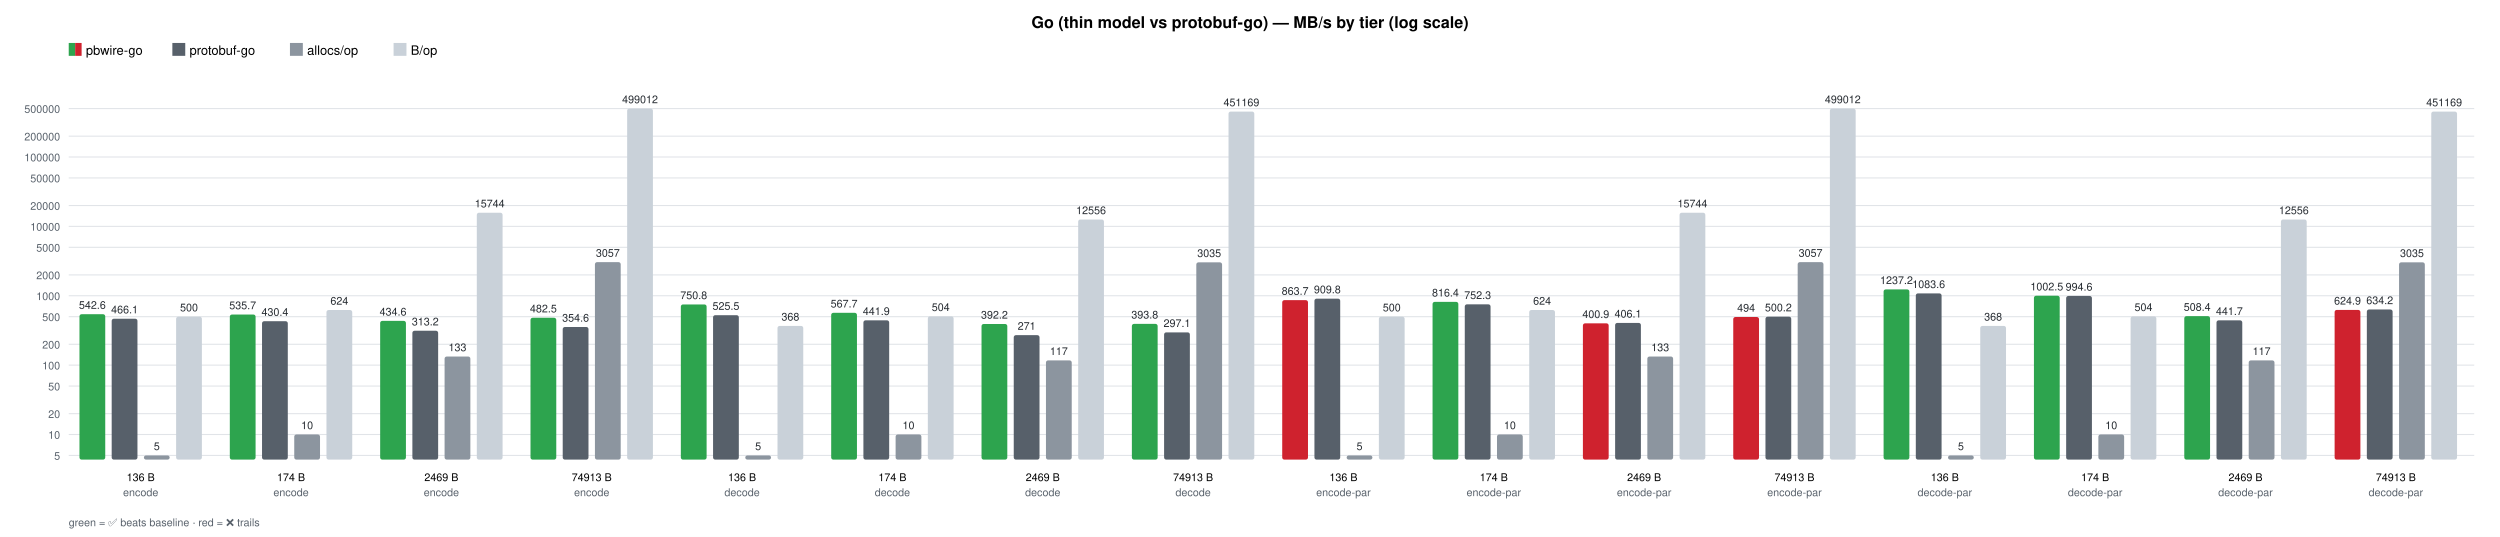
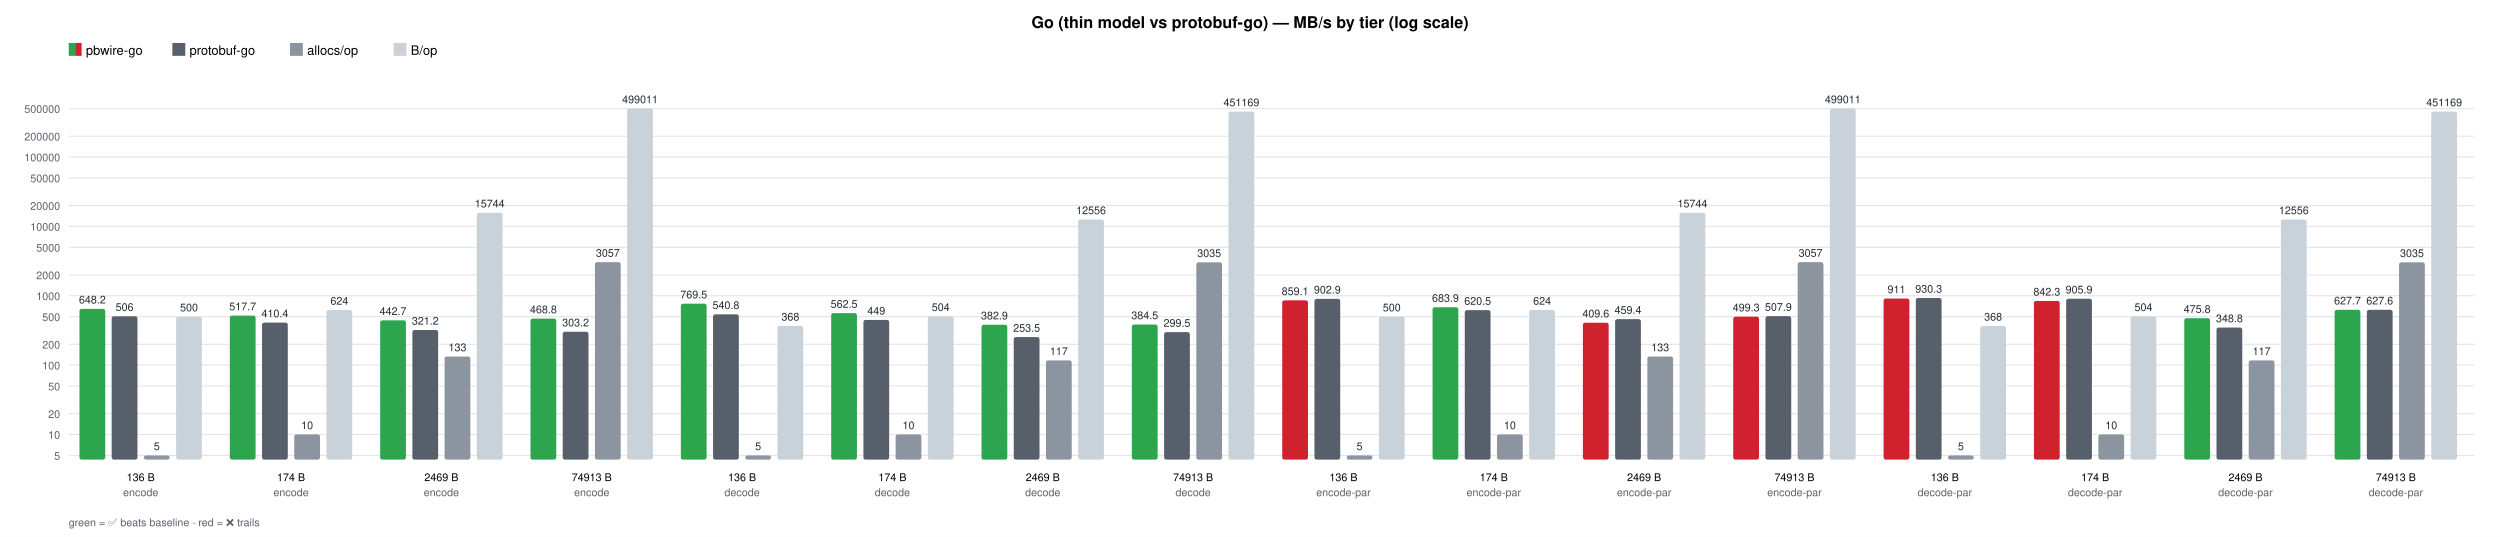
<svg xmlns="http://www.w3.org/2000/svg" width="2328" height="500" font-family="Helvetica, Arial, sans-serif">
  <rect width="2328" height="500" fill="#ffffff" />
  <text x="1164.0" y="26" text-anchor="middle" font-size="15" font-weight="bold">Go (thin model vs protobuf-go) — MB/s by tier (log scale)</text>
  <rect x="64" y="40" width="6" height="12" fill="#2da44e" />
  <rect x="70" y="40" width="6" height="12" fill="#cf222e" />
  <text x="80" y="51" font-size="12">pbwire-go</text>
  <rect x="160.5" y="40" width="12" height="12" fill="#57606a" />
  <text x="176.5" y="51" font-size="12">protobuf-go</text>
  <rect x="270.0" y="40" width="12" height="12" fill="#8c959f" />
  <text x="286.0" y="51" font-size="12">allocs/op</text>
  <rect x="366.5" y="40" width="12" height="12" fill="#c9d1d9" />
  <text x="382.5" y="51" font-size="12">B/op</text>
  <line x1="64" y1="424.1" x2="2304" y2="424.1" stroke="#e1e4e8" />
  <text x="56" y="428.1" text-anchor="end" font-size="10" fill="#57606a">5</text>
  <line x1="64" y1="404.6" x2="2304" y2="404.6" stroke="#e1e4e8" />
  <text x="56" y="408.6" text-anchor="end" font-size="10" fill="#57606a">10</text>
  <line x1="64" y1="385.2" x2="2304" y2="385.2" stroke="#e1e4e8" />
  <text x="56" y="389.2" text-anchor="end" font-size="10" fill="#57606a">20</text>
  <line x1="64" y1="359.5" x2="2304" y2="359.5" stroke="#e1e4e8" />
  <text x="56" y="363.5" text-anchor="end" font-size="10" fill="#57606a">50</text>
  <line x1="64" y1="340.0" x2="2304" y2="340.0" stroke="#e1e4e8" />
  <text x="56" y="344.0" text-anchor="end" font-size="10" fill="#57606a">100</text>
  <line x1="64" y1="320.6" x2="2304" y2="320.6" stroke="#e1e4e8" />
  <text x="56" y="324.6" text-anchor="end" font-size="10" fill="#57606a">200</text>
  <line x1="64" y1="294.9" x2="2304" y2="294.9" stroke="#e1e4e8" />
  <text x="56" y="298.9" text-anchor="end" font-size="10" fill="#57606a">500</text>
  <line x1="64" y1="275.4" x2="2304" y2="275.4" stroke="#e1e4e8" />
  <text x="56" y="279.4" text-anchor="end" font-size="10" fill="#57606a">1000</text>
  <line x1="64" y1="256.0" x2="2304" y2="256.0" stroke="#e1e4e8" />
  <text x="56" y="260.0" text-anchor="end" font-size="10" fill="#57606a">2000</text>
  <line x1="64" y1="230.3" x2="2304" y2="230.3" stroke="#e1e4e8" />
  <text x="56" y="234.3" text-anchor="end" font-size="10" fill="#57606a">5000</text>
  <line x1="64" y1="210.8" x2="2304" y2="210.8" stroke="#e1e4e8" />
  <text x="56" y="214.8" text-anchor="end" font-size="10" fill="#57606a">10000</text>
  <line x1="64" y1="191.4" x2="2304" y2="191.4" stroke="#e1e4e8" />
  <text x="56" y="195.4" text-anchor="end" font-size="10" fill="#57606a">20000</text>
  <line x1="64" y1="165.7" x2="2304" y2="165.7" stroke="#e1e4e8" />
  <text x="56" y="169.7" text-anchor="end" font-size="10" fill="#57606a">50000</text>
  <line x1="64" y1="146.2" x2="2304" y2="146.2" stroke="#e1e4e8" />
  <text x="56" y="150.2" text-anchor="end" font-size="10" fill="#57606a">100000</text>
  <line x1="64" y1="126.8" x2="2304" y2="126.8" stroke="#e1e4e8" />
  <text x="56" y="130.8" text-anchor="end" font-size="10" fill="#57606a">200000</text>
  <line x1="64" y1="101.1" x2="2304" y2="101.1" stroke="#e1e4e8" />
  <text x="56" y="105.1" text-anchor="end" font-size="10" fill="#57606a">500000</text>
  <text x="131.0" y="448" text-anchor="middle" font-size="10">136 B</text>
  <text x="131.0" y="462" text-anchor="middle" font-size="10" fill="#57606a">encode</text>
-   <rect x="74.0" y="292.6" width="24" height="135.4" rx="2" fill="#2da44e" />
-   <text x="86.0" y="287.6" text-anchor="middle" font-size="10" fill="#24292f">542.6</text>
-   <rect x="104.0" y="296.8" width="24" height="131.2" rx="2" fill="#57606a" />
-   <text x="116.0" y="291.8" text-anchor="middle" font-size="10" fill="#24292f">466.1</text>
+   <rect x="74.0" y="287.6" width="24" height="140.4" rx="2" fill="#2da44e" />
+   <text x="86.0" y="282.6" text-anchor="middle" font-size="10" fill="#24292f">648.2</text>
+   <rect x="104.0" y="294.5" width="24" height="133.5" rx="2" fill="#57606a" />
+   <text x="116.0" y="289.5" text-anchor="middle" font-size="10" fill="#24292f">506</text>
  <rect x="134.0" y="424.1" width="24" height="3.9" rx="2" fill="#8c959f" />
  <text x="146.0" y="419.1" text-anchor="middle" font-size="10" fill="#24292f">5</text>
  <rect x="164.0" y="294.9" width="24" height="133.1" rx="2" fill="#c9d1d9" />
  <text x="176.0" y="289.9" text-anchor="middle" font-size="10" fill="#24292f">500</text>
  <text x="271.0" y="448" text-anchor="middle" font-size="10">174 B</text>
  <text x="271.0" y="462" text-anchor="middle" font-size="10" fill="#57606a">encode</text>
-   <rect x="214.0" y="292.9" width="24" height="135.1" rx="2" fill="#2da44e" />
-   <text x="226.0" y="287.9" text-anchor="middle" font-size="10" fill="#24292f">535.7</text>
-   <rect x="244.0" y="299.1" width="24" height="128.9" rx="2" fill="#57606a" />
-   <text x="256.0" y="294.1" text-anchor="middle" font-size="10" fill="#24292f">430.4</text>
+   <rect x="214.0" y="293.9" width="24" height="134.1" rx="2" fill="#2da44e" />
+   <text x="226.0" y="288.9" text-anchor="middle" font-size="10" fill="#24292f">517.7</text>
+   <rect x="244.0" y="300.4" width="24" height="127.6" rx="2" fill="#57606a" />
+   <text x="256.0" y="295.4" text-anchor="middle" font-size="10" fill="#24292f">410.4</text>
  <rect x="274.0" y="404.6" width="24" height="23.4" rx="2" fill="#8c959f" />
  <text x="286.0" y="399.6" text-anchor="middle" font-size="10" fill="#24292f">10</text>
  <rect x="304.0" y="288.7" width="24" height="139.3" rx="2" fill="#c9d1d9" />
  <text x="316.0" y="283.7" text-anchor="middle" font-size="10" fill="#24292f">624</text>
  <text x="411.0" y="448" text-anchor="middle" font-size="10">2469 B</text>
  <text x="411.0" y="462" text-anchor="middle" font-size="10" fill="#57606a">encode</text>
-   <rect x="354.0" y="298.8" width="24" height="129.2" rx="2" fill="#2da44e" />
-   <text x="366.0" y="293.8" text-anchor="middle" font-size="10" fill="#24292f">434.6</text>
-   <rect x="384.0" y="308.0" width="24" height="120.0" rx="2" fill="#57606a" />
-   <text x="396.0" y="303.0" text-anchor="middle" font-size="10" fill="#24292f">313.2</text>
+   <rect x="354.0" y="298.3" width="24" height="129.7" rx="2" fill="#2da44e" />
+   <text x="366.0" y="293.3" text-anchor="middle" font-size="10" fill="#24292f">442.7</text>
+   <rect x="384.0" y="307.3" width="24" height="120.7" rx="2" fill="#57606a" />
+   <text x="396.0" y="302.3" text-anchor="middle" font-size="10" fill="#24292f">321.2</text>
  <rect x="414.0" y="332.0" width="24" height="96.0" rx="2" fill="#8c959f" />
  <text x="426.0" y="327.0" text-anchor="middle" font-size="10" fill="#24292f">133</text>
  <rect x="444.0" y="198.1" width="24" height="229.9" rx="2" fill="#c9d1d9" />
  <text x="456.0" y="193.1" text-anchor="middle" font-size="10" fill="#24292f">15744</text>
  <text x="551.0" y="448" text-anchor="middle" font-size="10">74913 B</text>
  <text x="551.0" y="462" text-anchor="middle" font-size="10" fill="#57606a">encode</text>
-   <rect x="494.0" y="295.9" width="24" height="132.1" rx="2" fill="#2da44e" />
-   <text x="506.0" y="290.9" text-anchor="middle" font-size="10" fill="#24292f">482.5</text>
-   <rect x="524.0" y="304.5" width="24" height="123.5" rx="2" fill="#57606a" />
-   <text x="536.0" y="299.5" text-anchor="middle" font-size="10" fill="#24292f">354.6</text>
+   <rect x="494.0" y="296.7" width="24" height="131.3" rx="2" fill="#2da44e" />
+   <text x="506.0" y="291.7" text-anchor="middle" font-size="10" fill="#24292f">468.8</text>
+   <rect x="524.0" y="308.9" width="24" height="119.1" rx="2" fill="#57606a" />
+   <text x="536.0" y="303.9" text-anchor="middle" font-size="10" fill="#24292f">303.2</text>
  <rect x="554.0" y="244.1" width="24" height="183.9" rx="2" fill="#8c959f" />
  <text x="566.0" y="239.1" text-anchor="middle" font-size="10" fill="#24292f">3057</text>
  <rect x="584.0" y="101.1" width="24" height="326.9" rx="2" fill="#c9d1d9" />
-   <text x="596.0" y="96.1" text-anchor="middle" font-size="10" fill="#24292f">499012</text>
+   <text x="596.0" y="96.1" text-anchor="middle" font-size="10" fill="#24292f">499011</text>
  <text x="691.0" y="448" text-anchor="middle" font-size="10">136 B</text>
  <text x="691.0" y="462" text-anchor="middle" font-size="10" fill="#57606a">decode</text>
-   <rect x="634.0" y="283.5" width="24" height="144.5" rx="2" fill="#2da44e" />
-   <text x="646.0" y="278.5" text-anchor="middle" font-size="10" fill="#24292f">750.8</text>
-   <rect x="664.0" y="293.5" width="24" height="134.5" rx="2" fill="#57606a" />
-   <text x="676.0" y="288.5" text-anchor="middle" font-size="10" fill="#24292f">525.5</text>
+   <rect x="634.0" y="282.8" width="24" height="145.2" rx="2" fill="#2da44e" />
+   <text x="646.0" y="277.8" text-anchor="middle" font-size="10" fill="#24292f">769.5</text>
+   <rect x="664.0" y="292.7" width="24" height="135.3" rx="2" fill="#57606a" />
+   <text x="676.0" y="287.7" text-anchor="middle" font-size="10" fill="#24292f">540.8</text>
  <rect x="694.0" y="424.1" width="24" height="3.9" rx="2" fill="#8c959f" />
  <text x="706.0" y="419.1" text-anchor="middle" font-size="10" fill="#24292f">5</text>
  <rect x="724.0" y="303.5" width="24" height="124.5" rx="2" fill="#c9d1d9" />
  <text x="736.0" y="298.5" text-anchor="middle" font-size="10" fill="#24292f">368</text>
  <text x="831.0" y="448" text-anchor="middle" font-size="10">174 B</text>
  <text x="831.0" y="462" text-anchor="middle" font-size="10" fill="#57606a">decode</text>
-   <rect x="774.0" y="291.3" width="24" height="136.7" rx="2" fill="#2da44e" />
-   <text x="786.0" y="286.3" text-anchor="middle" font-size="10" fill="#24292f">567.7</text>
-   <rect x="804.0" y="298.3" width="24" height="129.7" rx="2" fill="#57606a" />
-   <text x="816.0" y="293.3" text-anchor="middle" font-size="10" fill="#24292f">441.9</text>
+   <rect x="774.0" y="291.6" width="24" height="136.4" rx="2" fill="#2da44e" />
+   <text x="786.0" y="286.6" text-anchor="middle" font-size="10" fill="#24292f">562.5</text>
+   <rect x="804.0" y="297.9" width="24" height="130.1" rx="2" fill="#57606a" />
+   <text x="816.0" y="292.9" text-anchor="middle" font-size="10" fill="#24292f">449</text>
  <rect x="834.0" y="404.6" width="24" height="23.4" rx="2" fill="#8c959f" />
  <text x="846.0" y="399.6" text-anchor="middle" font-size="10" fill="#24292f">10</text>
  <rect x="864.0" y="294.6" width="24" height="133.4" rx="2" fill="#c9d1d9" />
  <text x="876.0" y="289.6" text-anchor="middle" font-size="10" fill="#24292f">504</text>
  <text x="971.0" y="448" text-anchor="middle" font-size="10">2469 B</text>
  <text x="971.0" y="462" text-anchor="middle" font-size="10" fill="#57606a">decode</text>
-   <rect x="914.0" y="301.7" width="24" height="126.3" rx="2" fill="#2da44e" />
-   <text x="926.0" y="296.7" text-anchor="middle" font-size="10" fill="#24292f">392.2</text>
-   <rect x="944.0" y="312.1" width="24" height="115.9" rx="2" fill="#57606a" />
-   <text x="956.0" y="307.1" text-anchor="middle" font-size="10" fill="#24292f">271</text>
+   <rect x="914.0" y="302.4" width="24" height="125.6" rx="2" fill="#2da44e" />
+   <text x="926.0" y="297.4" text-anchor="middle" font-size="10" fill="#24292f">382.9</text>
+   <rect x="944.0" y="313.9" width="24" height="114.1" rx="2" fill="#57606a" />
+   <text x="956.0" y="308.9" text-anchor="middle" font-size="10" fill="#24292f">253.5</text>
  <rect x="974.0" y="335.6" width="24" height="92.4" rx="2" fill="#8c959f" />
  <text x="986.0" y="330.6" text-anchor="middle" font-size="10" fill="#24292f">117</text>
  <rect x="1004.0" y="204.4" width="24" height="223.6" rx="2" fill="#c9d1d9" />
  <text x="1016.0" y="199.4" text-anchor="middle" font-size="10" fill="#24292f">12556</text>
  <text x="1111.0" y="448" text-anchor="middle" font-size="10">74913 B</text>
  <text x="1111.0" y="462" text-anchor="middle" font-size="10" fill="#57606a">decode</text>
-   <rect x="1054.0" y="301.6" width="24" height="126.4" rx="2" fill="#2da44e" />
-   <text x="1066.0" y="296.6" text-anchor="middle" font-size="10" fill="#24292f">393.8</text>
-   <rect x="1084.0" y="309.5" width="24" height="118.5" rx="2" fill="#57606a" />
-   <text x="1096.0" y="304.5" text-anchor="middle" font-size="10" fill="#24292f">297.1</text>
+   <rect x="1054.0" y="302.2" width="24" height="125.8" rx="2" fill="#2da44e" />
+   <text x="1066.0" y="297.2" text-anchor="middle" font-size="10" fill="#24292f">384.5</text>
+   <rect x="1084.0" y="309.3" width="24" height="118.7" rx="2" fill="#57606a" />
+   <text x="1096.0" y="304.3" text-anchor="middle" font-size="10" fill="#24292f">299.5</text>
  <rect x="1114.0" y="244.3" width="24" height="183.7" rx="2" fill="#8c959f" />
  <text x="1126.0" y="239.3" text-anchor="middle" font-size="10" fill="#24292f">3035</text>
  <rect x="1144.0" y="103.9" width="24" height="324.1" rx="2" fill="#c9d1d9" />
  <text x="1156.0" y="98.9" text-anchor="middle" font-size="10" fill="#24292f">451169</text>
  <text x="1251.0" y="448" text-anchor="middle" font-size="10">136 B</text>
  <text x="1251.0" y="462" text-anchor="middle" font-size="10" fill="#57606a">encode-par</text>
-   <rect x="1194.0" y="279.5" width="24" height="148.5" rx="2" fill="#cf222e" />
-   <text x="1206.0" y="274.5" text-anchor="middle" font-size="10" fill="#24292f">863.7</text>
-   <rect x="1224.0" y="278.1" width="24" height="149.9" rx="2" fill="#57606a" />
-   <text x="1236.0" y="273.1" text-anchor="middle" font-size="10" fill="#24292f">909.8</text>
+   <rect x="1194.0" y="279.7" width="24" height="148.3" rx="2" fill="#cf222e" />
+   <text x="1206.0" y="274.7" text-anchor="middle" font-size="10" fill="#24292f">859.1</text>
+   <rect x="1224.0" y="278.3" width="24" height="149.7" rx="2" fill="#57606a" />
+   <text x="1236.0" y="273.3" text-anchor="middle" font-size="10" fill="#24292f">902.9</text>
  <rect x="1254.0" y="424.1" width="24" height="3.9" rx="2" fill="#8c959f" />
  <text x="1266.0" y="419.1" text-anchor="middle" font-size="10" fill="#24292f">5</text>
  <rect x="1284.0" y="294.9" width="24" height="133.1" rx="2" fill="#c9d1d9" />
  <text x="1296.0" y="289.9" text-anchor="middle" font-size="10" fill="#24292f">500</text>
  <text x="1391.0" y="448" text-anchor="middle" font-size="10">174 B</text>
  <text x="1391.0" y="462" text-anchor="middle" font-size="10" fill="#57606a">encode-par</text>
-   <rect x="1334.0" y="281.1" width="24" height="146.9" rx="2" fill="#2da44e" />
-   <text x="1346.0" y="276.1" text-anchor="middle" font-size="10" fill="#24292f">816.4</text>
-   <rect x="1364.0" y="283.4" width="24" height="144.6" rx="2" fill="#57606a" />
-   <text x="1376.0" y="278.4" text-anchor="middle" font-size="10" fill="#24292f">752.3</text>
+   <rect x="1334.0" y="286.1" width="24" height="141.9" rx="2" fill="#2da44e" />
+   <text x="1346.0" y="281.1" text-anchor="middle" font-size="10" fill="#24292f">683.9</text>
+   <rect x="1364.0" y="288.8" width="24" height="139.2" rx="2" fill="#57606a" />
+   <text x="1376.0" y="283.8" text-anchor="middle" font-size="10" fill="#24292f">620.5</text>
  <rect x="1394.0" y="404.6" width="24" height="23.4" rx="2" fill="#8c959f" />
  <text x="1406.0" y="399.6" text-anchor="middle" font-size="10" fill="#24292f">10</text>
  <rect x="1424.0" y="288.7" width="24" height="139.3" rx="2" fill="#c9d1d9" />
  <text x="1436.0" y="283.7" text-anchor="middle" font-size="10" fill="#24292f">624</text>
  <text x="1531.0" y="448" text-anchor="middle" font-size="10">2469 B</text>
  <text x="1531.0" y="462" text-anchor="middle" font-size="10" fill="#57606a">encode-par</text>
-   <rect x="1474.0" y="301.1" width="24" height="126.9" rx="2" fill="#cf222e" />
-   <text x="1486.0" y="296.1" text-anchor="middle" font-size="10" fill="#24292f">400.9</text>
-   <rect x="1504.0" y="300.7" width="24" height="127.3" rx="2" fill="#57606a" />
-   <text x="1516.0" y="295.7" text-anchor="middle" font-size="10" fill="#24292f">406.1</text>
+   <rect x="1474.0" y="300.5" width="24" height="127.5" rx="2" fill="#cf222e" />
+   <text x="1486.0" y="295.5" text-anchor="middle" font-size="10" fill="#24292f">409.6</text>
+   <rect x="1504.0" y="297.2" width="24" height="130.8" rx="2" fill="#57606a" />
+   <text x="1516.0" y="292.2" text-anchor="middle" font-size="10" fill="#24292f">459.4</text>
  <rect x="1534.0" y="332.0" width="24" height="96.0" rx="2" fill="#8c959f" />
  <text x="1546.0" y="327.0" text-anchor="middle" font-size="10" fill="#24292f">133</text>
  <rect x="1564.0" y="198.1" width="24" height="229.9" rx="2" fill="#c9d1d9" />
  <text x="1576.0" y="193.1" text-anchor="middle" font-size="10" fill="#24292f">15744</text>
  <text x="1671.0" y="448" text-anchor="middle" font-size="10">74913 B</text>
  <text x="1671.0" y="462" text-anchor="middle" font-size="10" fill="#57606a">encode-par</text>
-   <rect x="1614.0" y="295.2" width="24" height="132.8" rx="2" fill="#cf222e" />
-   <text x="1626.0" y="290.2" text-anchor="middle" font-size="10" fill="#24292f">494</text>
-   <rect x="1644.0" y="294.9" width="24" height="133.1" rx="2" fill="#57606a" />
-   <text x="1656.0" y="289.9" text-anchor="middle" font-size="10" fill="#24292f">500.2</text>
+   <rect x="1614.0" y="294.9" width="24" height="133.1" rx="2" fill="#cf222e" />
+   <text x="1626.0" y="289.9" text-anchor="middle" font-size="10" fill="#24292f">499.3</text>
+   <rect x="1644.0" y="294.4" width="24" height="133.6" rx="2" fill="#57606a" />
+   <text x="1656.0" y="289.4" text-anchor="middle" font-size="10" fill="#24292f">507.9</text>
  <rect x="1674.0" y="244.1" width="24" height="183.9" rx="2" fill="#8c959f" />
  <text x="1686.0" y="239.1" text-anchor="middle" font-size="10" fill="#24292f">3057</text>
  <rect x="1704.0" y="101.1" width="24" height="326.9" rx="2" fill="#c9d1d9" />
-   <text x="1716.0" y="96.1" text-anchor="middle" font-size="10" fill="#24292f">499012</text>
+   <text x="1716.0" y="96.1" text-anchor="middle" font-size="10" fill="#24292f">499011</text>
  <text x="1811.0" y="448" text-anchor="middle" font-size="10">136 B</text>
  <text x="1811.0" y="462" text-anchor="middle" font-size="10" fill="#57606a">decode-par</text>
-   <rect x="1754.0" y="269.5" width="24" height="158.5" rx="2" fill="#2da44e" />
-   <text x="1766.0" y="264.5" text-anchor="middle" font-size="10" fill="#24292f">1237.2</text>
-   <rect x="1784.0" y="273.2" width="24" height="154.8" rx="2" fill="#57606a" />
-   <text x="1796.0" y="268.2" text-anchor="middle" font-size="10" fill="#24292f">1083.6</text>
+   <rect x="1754.0" y="278.0" width="24" height="150.0" rx="2" fill="#cf222e" />
+   <text x="1766.0" y="273.0" text-anchor="middle" font-size="10" fill="#24292f">911</text>
+   <rect x="1784.0" y="277.5" width="24" height="150.5" rx="2" fill="#57606a" />
+   <text x="1796.0" y="272.5" text-anchor="middle" font-size="10" fill="#24292f">930.3</text>
  <rect x="1814.0" y="424.1" width="24" height="3.9" rx="2" fill="#8c959f" />
  <text x="1826.0" y="419.1" text-anchor="middle" font-size="10" fill="#24292f">5</text>
  <rect x="1844.0" y="303.5" width="24" height="124.5" rx="2" fill="#c9d1d9" />
  <text x="1856.0" y="298.5" text-anchor="middle" font-size="10" fill="#24292f">368</text>
  <text x="1951.0" y="448" text-anchor="middle" font-size="10">174 B</text>
  <text x="1951.0" y="462" text-anchor="middle" font-size="10" fill="#57606a">decode-par</text>
-   <rect x="1894.0" y="275.4" width="24" height="152.6" rx="2" fill="#2da44e" />
-   <text x="1906.0" y="270.4" text-anchor="middle" font-size="10" fill="#24292f">1002.5</text>
-   <rect x="1924.0" y="275.6" width="24" height="152.4" rx="2" fill="#57606a" />
-   <text x="1936.0" y="270.6" text-anchor="middle" font-size="10" fill="#24292f">994.6</text>
+   <rect x="1894.0" y="280.2" width="24" height="147.8" rx="2" fill="#cf222e" />
+   <text x="1906.0" y="275.2" text-anchor="middle" font-size="10" fill="#24292f">842.3</text>
+   <rect x="1924.0" y="278.2" width="24" height="149.8" rx="2" fill="#57606a" />
+   <text x="1936.0" y="273.2" text-anchor="middle" font-size="10" fill="#24292f">905.9</text>
  <rect x="1954.0" y="404.6" width="24" height="23.4" rx="2" fill="#8c959f" />
  <text x="1966.0" y="399.6" text-anchor="middle" font-size="10" fill="#24292f">10</text>
  <rect x="1984.0" y="294.6" width="24" height="133.4" rx="2" fill="#c9d1d9" />
  <text x="1996.0" y="289.6" text-anchor="middle" font-size="10" fill="#24292f">504</text>
  <text x="2091.0" y="448" text-anchor="middle" font-size="10">2469 B</text>
  <text x="2091.0" y="462" text-anchor="middle" font-size="10" fill="#57606a">decode-par</text>
-   <rect x="2034.0" y="294.4" width="24" height="133.6" rx="2" fill="#2da44e" />
-   <text x="2046.0" y="289.4" text-anchor="middle" font-size="10" fill="#24292f">508.4</text>
-   <rect x="2064.0" y="298.3" width="24" height="129.7" rx="2" fill="#57606a" />
-   <text x="2076.0" y="293.3" text-anchor="middle" font-size="10" fill="#24292f">441.7</text>
+   <rect x="2034.0" y="296.3" width="24" height="131.7" rx="2" fill="#2da44e" />
+   <text x="2046.0" y="291.3" text-anchor="middle" font-size="10" fill="#24292f">475.8</text>
+   <rect x="2064.0" y="305.0" width="24" height="123.0" rx="2" fill="#57606a" />
+   <text x="2076.0" y="300.0" text-anchor="middle" font-size="10" fill="#24292f">348.8</text>
  <rect x="2094.0" y="335.6" width="24" height="92.4" rx="2" fill="#8c959f" />
  <text x="2106.0" y="330.6" text-anchor="middle" font-size="10" fill="#24292f">117</text>
  <rect x="2124.0" y="204.4" width="24" height="223.6" rx="2" fill="#c9d1d9" />
  <text x="2136.0" y="199.4" text-anchor="middle" font-size="10" fill="#24292f">12556</text>
  <text x="2231.0" y="448" text-anchor="middle" font-size="10">74913 B</text>
  <text x="2231.0" y="462" text-anchor="middle" font-size="10" fill="#57606a">decode-par</text>
-   <rect x="2174.0" y="288.6" width="24" height="139.4" rx="2" fill="#cf222e" />
-   <text x="2186.0" y="283.6" text-anchor="middle" font-size="10" fill="#24292f">624.9</text>
-   <rect x="2204.0" y="288.2" width="24" height="139.8" rx="2" fill="#57606a" />
-   <text x="2216.0" y="283.2" text-anchor="middle" font-size="10" fill="#24292f">634.2</text>
+   <rect x="2174.0" y="288.5" width="24" height="139.5" rx="2" fill="#2da44e" />
+   <text x="2186.0" y="283.5" text-anchor="middle" font-size="10" fill="#24292f">627.7</text>
+   <rect x="2204.0" y="288.5" width="24" height="139.5" rx="2" fill="#57606a" />
+   <text x="2216.0" y="283.5" text-anchor="middle" font-size="10" fill="#24292f">627.6</text>
  <rect x="2234.0" y="244.3" width="24" height="183.7" rx="2" fill="#8c959f" />
  <text x="2246.0" y="239.3" text-anchor="middle" font-size="10" fill="#24292f">3035</text>
  <rect x="2264.0" y="103.9" width="24" height="324.1" rx="2" fill="#c9d1d9" />
  <text x="2276.0" y="98.9" text-anchor="middle" font-size="10" fill="#24292f">451169</text>
  <text x="64" y="490" font-size="10" fill="#57606a">green = ✅ beats baseline · red = ❌ trails</text>
</svg>
